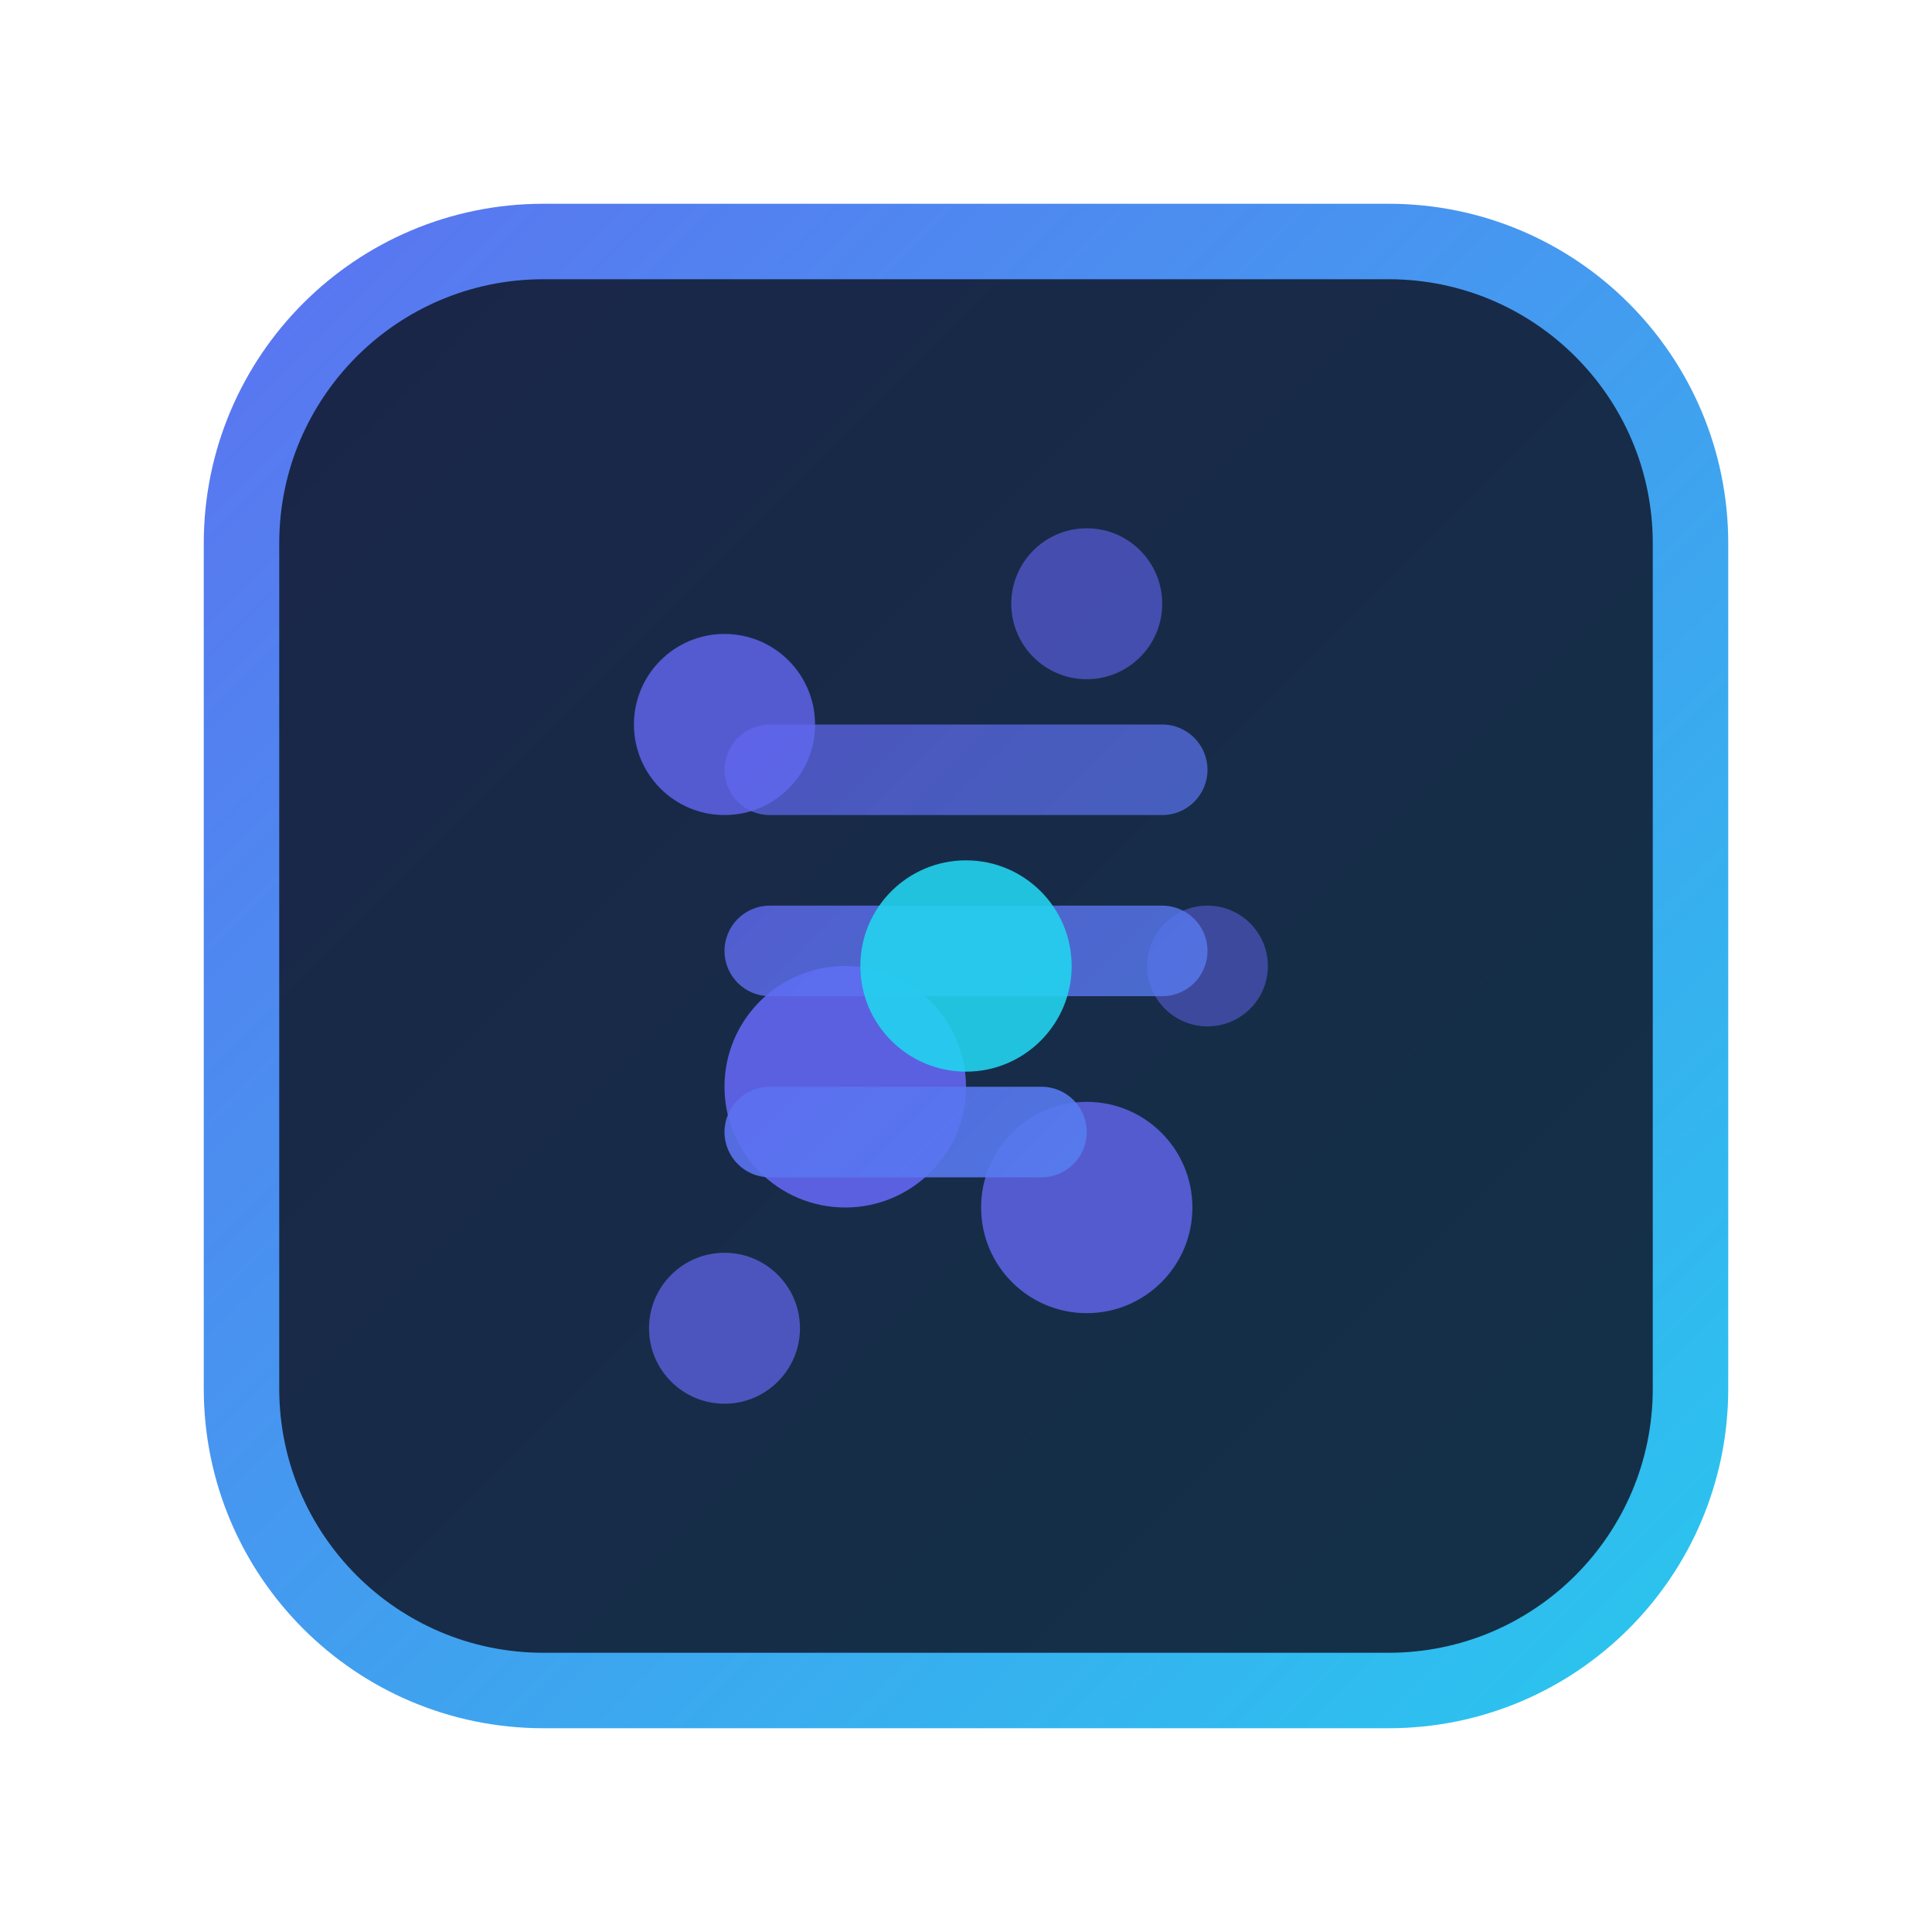
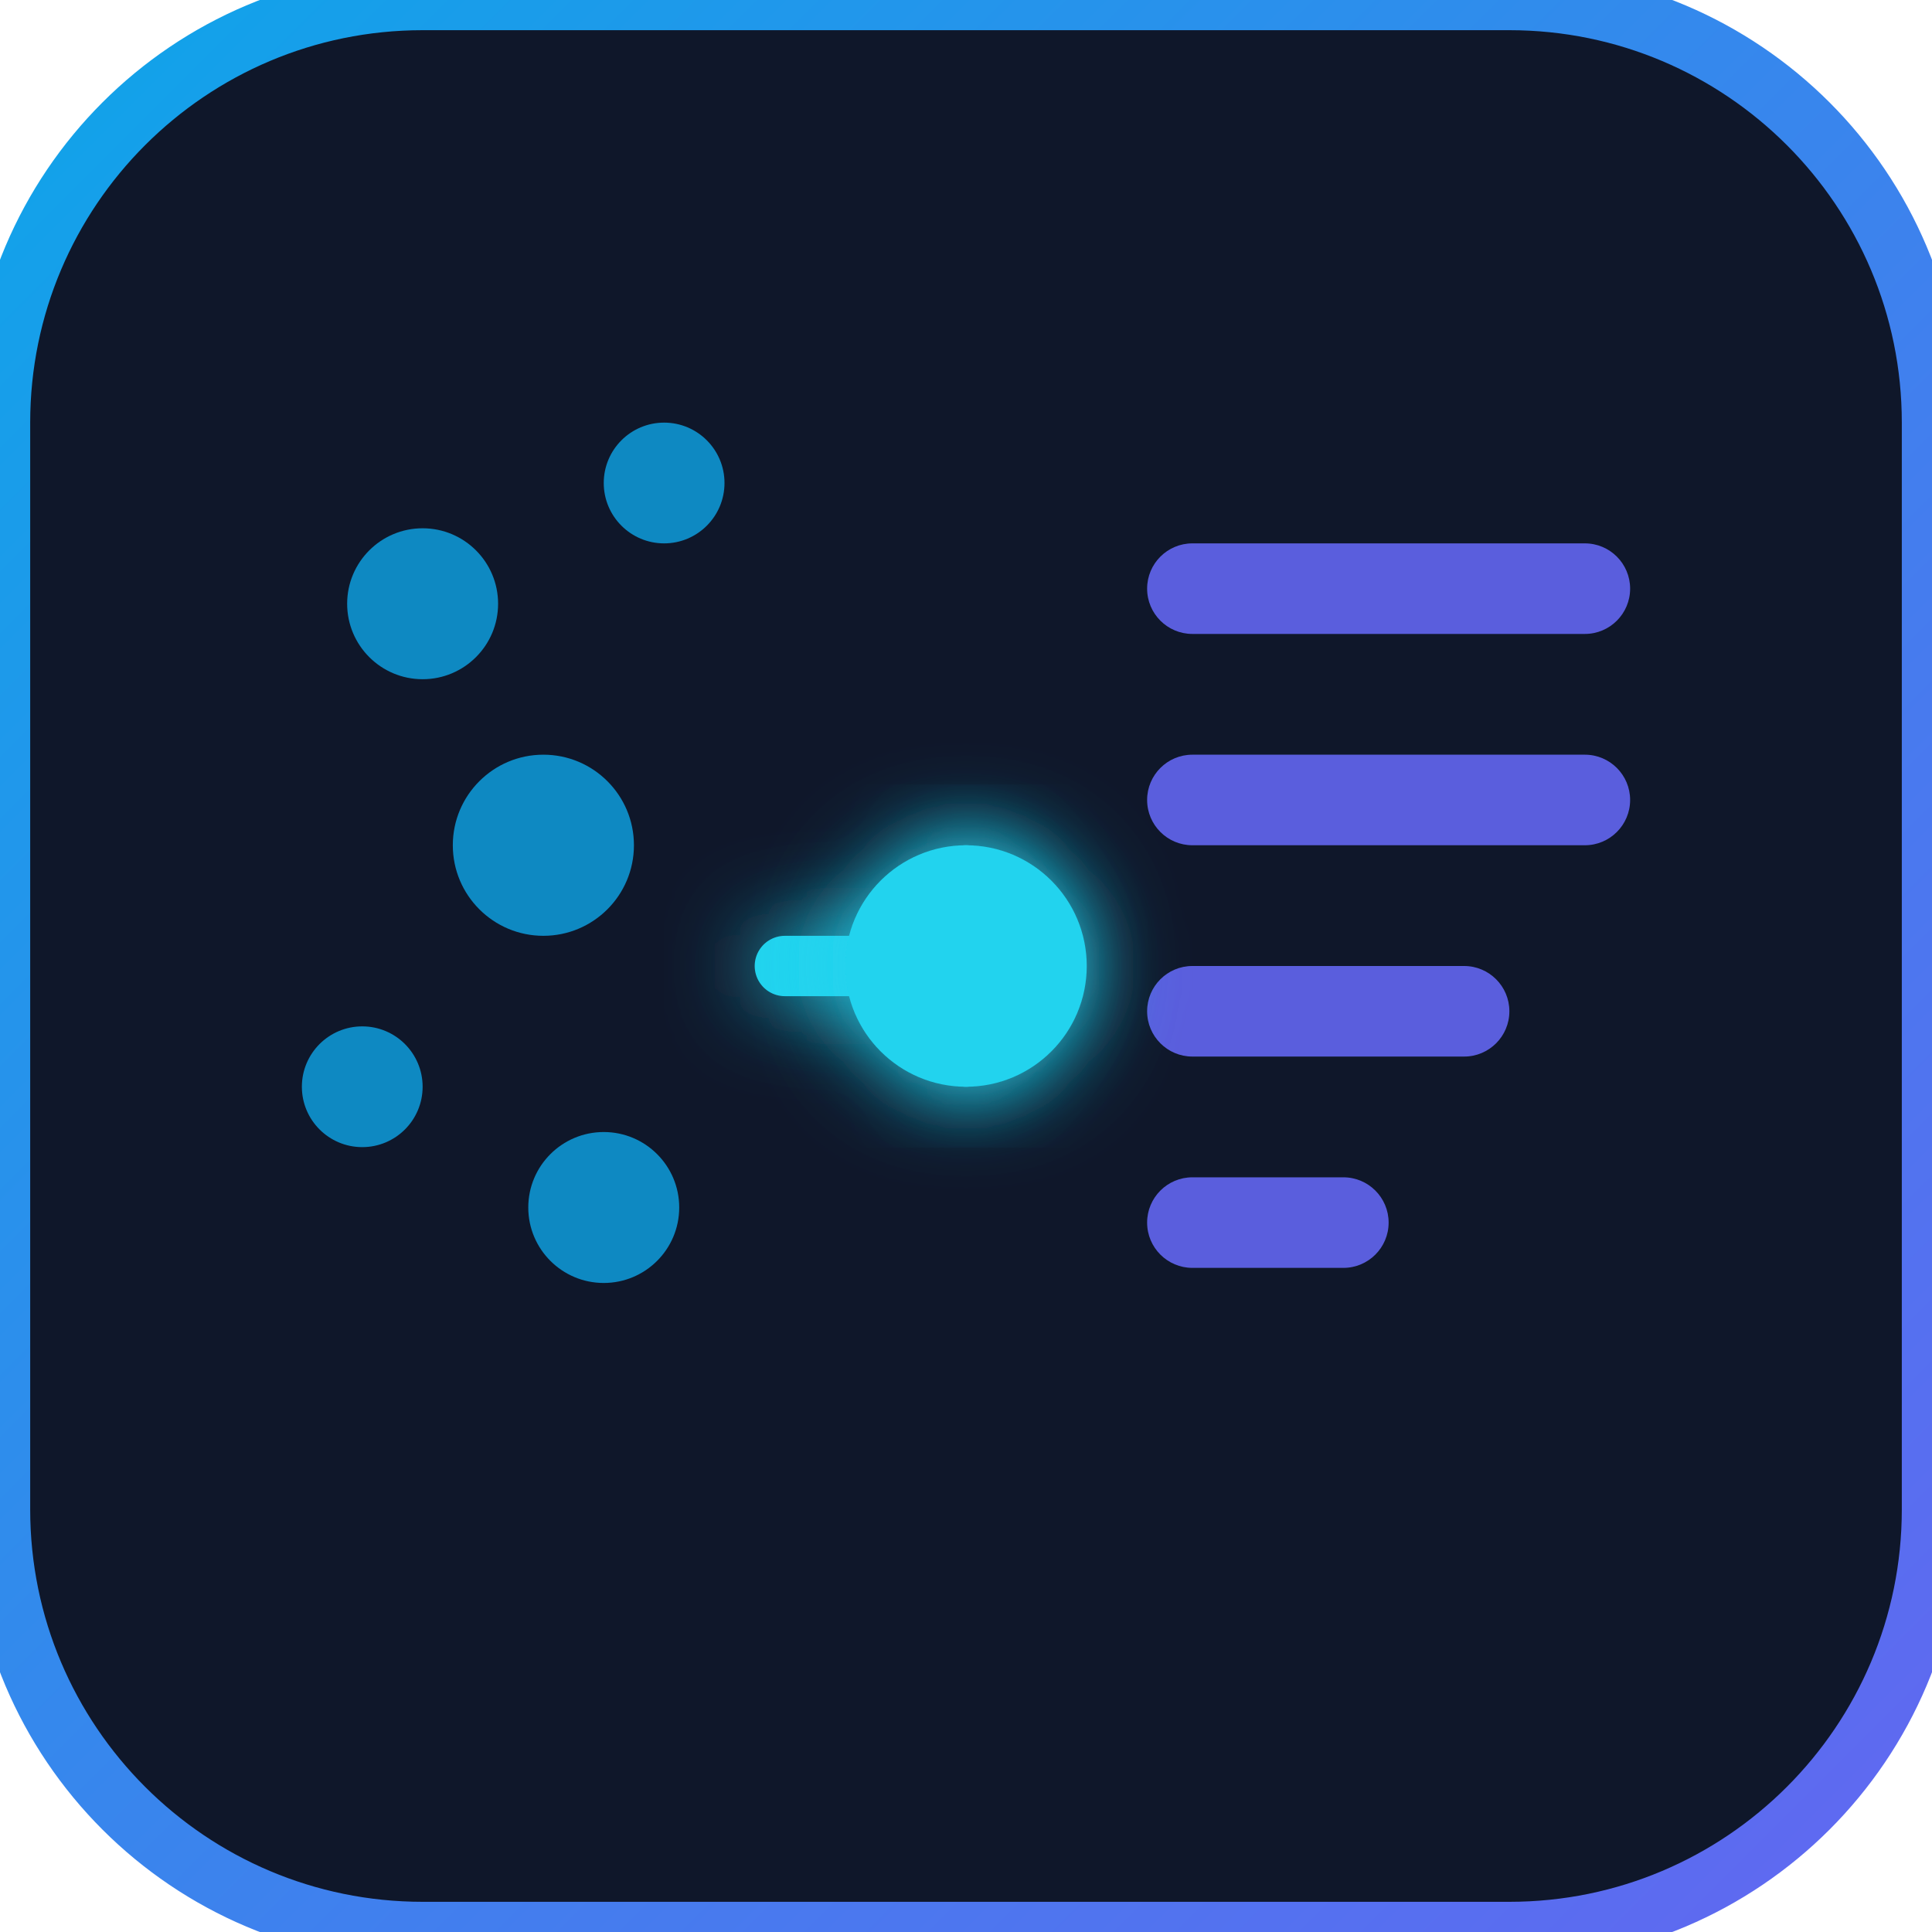
- <svg xmlns="http://www.w3.org/2000/svg" viewBox="0 0 64 64" role="img" aria-label="RefData Hub favicon">
+ <svg xmlns="http://www.w3.org/2000/svg" viewBox="0 0 64 64">
  <defs>
-     <linearGradient id="fav-primary" x1="0" y1="0" x2="64" y2="64" gradientUnits="userSpaceOnUse">
-       <stop offset="0%" stop-color="#6366f1" />
-       <stop offset="100%" stop-color="#22d3ee" />
+     <linearGradient id="fav-grad" x1="0%" y1="0%" x2="100%" y2="100%">
+       <stop offset="0%" stop-color="#0ea5e9" />
+       <stop offset="100%" stop-color="#6366f1" />
    </linearGradient>
+     <filter id="fav-glow" x="-50%" y="-50%" width="200%" height="200%">
+       <feGaussianBlur stdDeviation="1.5" result="coloredBlur" />
+       <feMerge>
+         <feMergeNode in="coloredBlur" />
+         <feMergeNode in="SourceGraphic" />
+       </feMerge>
+     </filter>
  </defs>
-   <rect x="8" y="8" width="48" height="48" rx="10" fill="#0f172a" />
-   <rect x="8" y="8" width="48" height="48" rx="10" fill="url(#fav-primary)" opacity="0.15" />
-   <rect x="8" y="8" width="48" height="48" rx="10" fill="none" stroke="url(#fav-primary)" stroke-width="2.5" />
-   <g transform="translate(16, 16)">
-     <circle cx="8" cy="8" r="3" fill="#6366f1" opacity="0.8" />
-     <circle cx="20" cy="4" r="2.5" fill="#6366f1" opacity="0.6" />
-     <circle cx="12" cy="20" r="4" fill="#6366f1" opacity="0.9" />
-     <circle cx="24" cy="16" r="2" fill="#6366f1" opacity="0.5" />
-     <circle cx="8" cy="28" r="2.5" fill="#6366f1" opacity="0.7" />
-     <circle cx="20" cy="24" r="3.5" fill="#6366f1" opacity="0.8" />
+   <rect width="64" height="64" rx="14" fill="#0f172a" />
+   <rect width="64" height="64" rx="14" fill="none" stroke="url(#fav-grad)" stroke-width="2" />
+   <g fill="#0ea5e9" opacity="0.8">
+     <circle cx="14" cy="20" r="2.5" />
+     <circle cx="22" cy="16" r="2" />
+     <circle cx="18" cy="28" r="3" />
+     <circle cx="12" cy="36" r="2" />
+     <circle cx="20" cy="40" r="2.5" />
  </g>
-   <g transform="translate(24, 24)">
-     <rect x="0" y="0" width="16" height="3" rx="1.5" fill="url(#fav-primary)" opacity="0.7" />
-     <rect x="0" y="6" width="16" height="3" rx="1.5" fill="url(#fav-primary)" opacity="0.8" />
-     <rect x="0" y="12" width="12" height="3" rx="1.5" fill="url(#fav-primary)" opacity="0.9" />
+   <path d="M26 32 L34 32 M32 29 L34 32 L32 35" stroke="#22d3ee" stroke-width="2" stroke-linecap="round" stroke-linejoin="round" filter="url(#fav-glow)" />
+   <g fill="#6366f1" opacity="0.9">
+     <rect x="38" y="18" width="16" height="3" rx="1.5" />
+     <rect x="38" y="25" width="16" height="3" rx="1.5" />
+     <rect x="38" y="32" width="12" height="3" rx="1.5" />
+     <rect x="38" y="39" width="8" height="3" rx="1.5" />
  </g>
-   <circle cx="32" cy="32" r="3.5" fill="#22d3ee" opacity="0.9" />
+   <circle cx="32" cy="32" r="4" fill="#22d3ee" filter="url(#fav-glow)" />
</svg>
